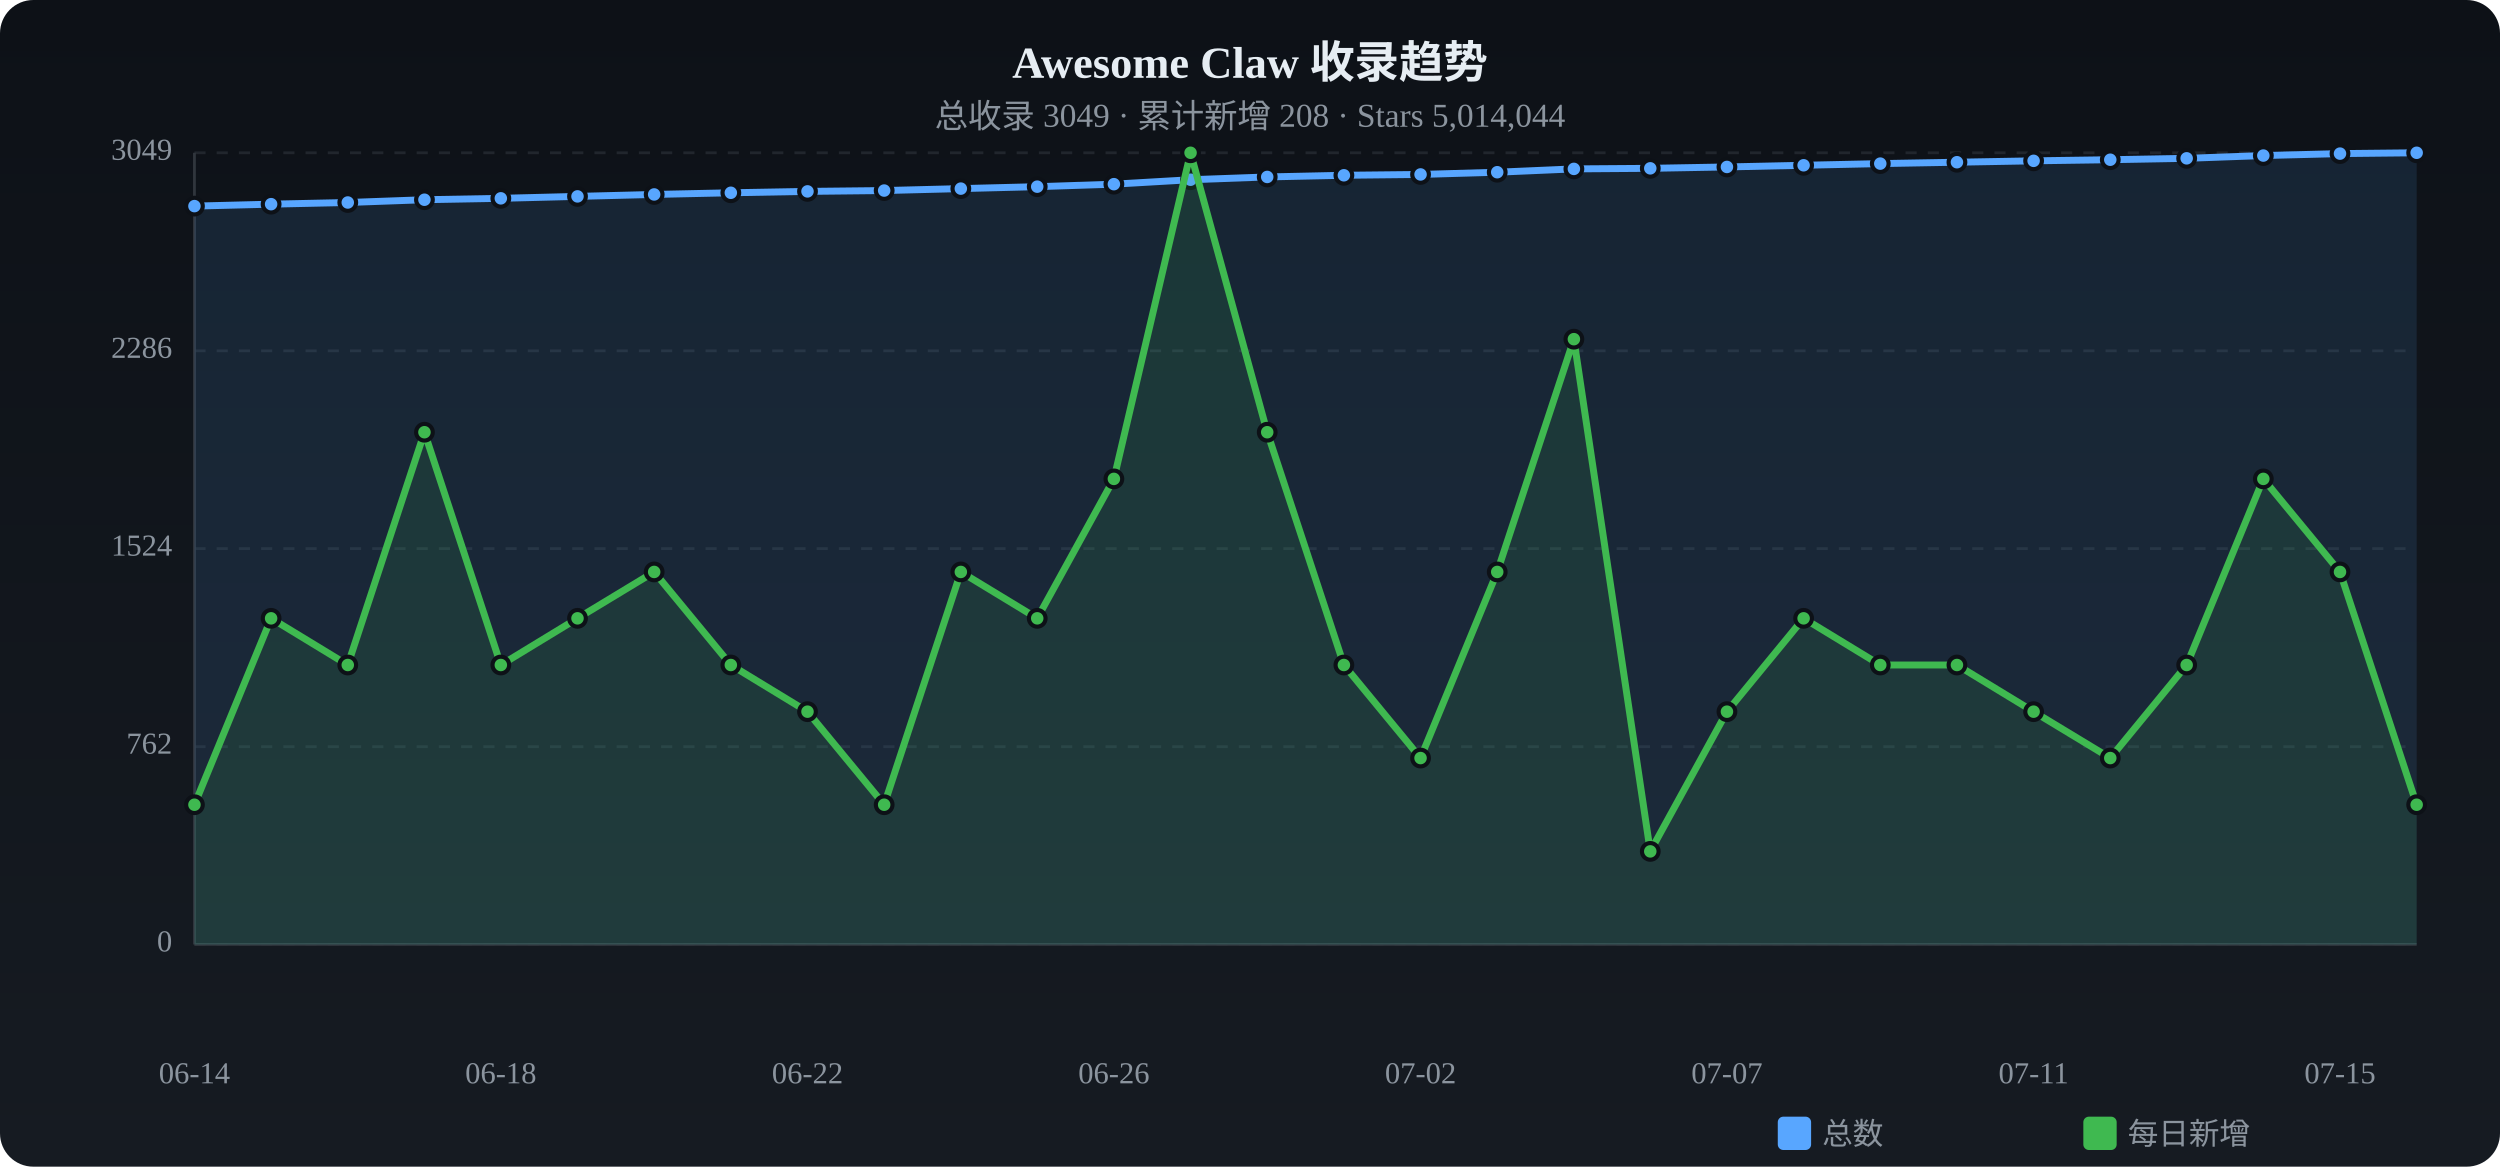
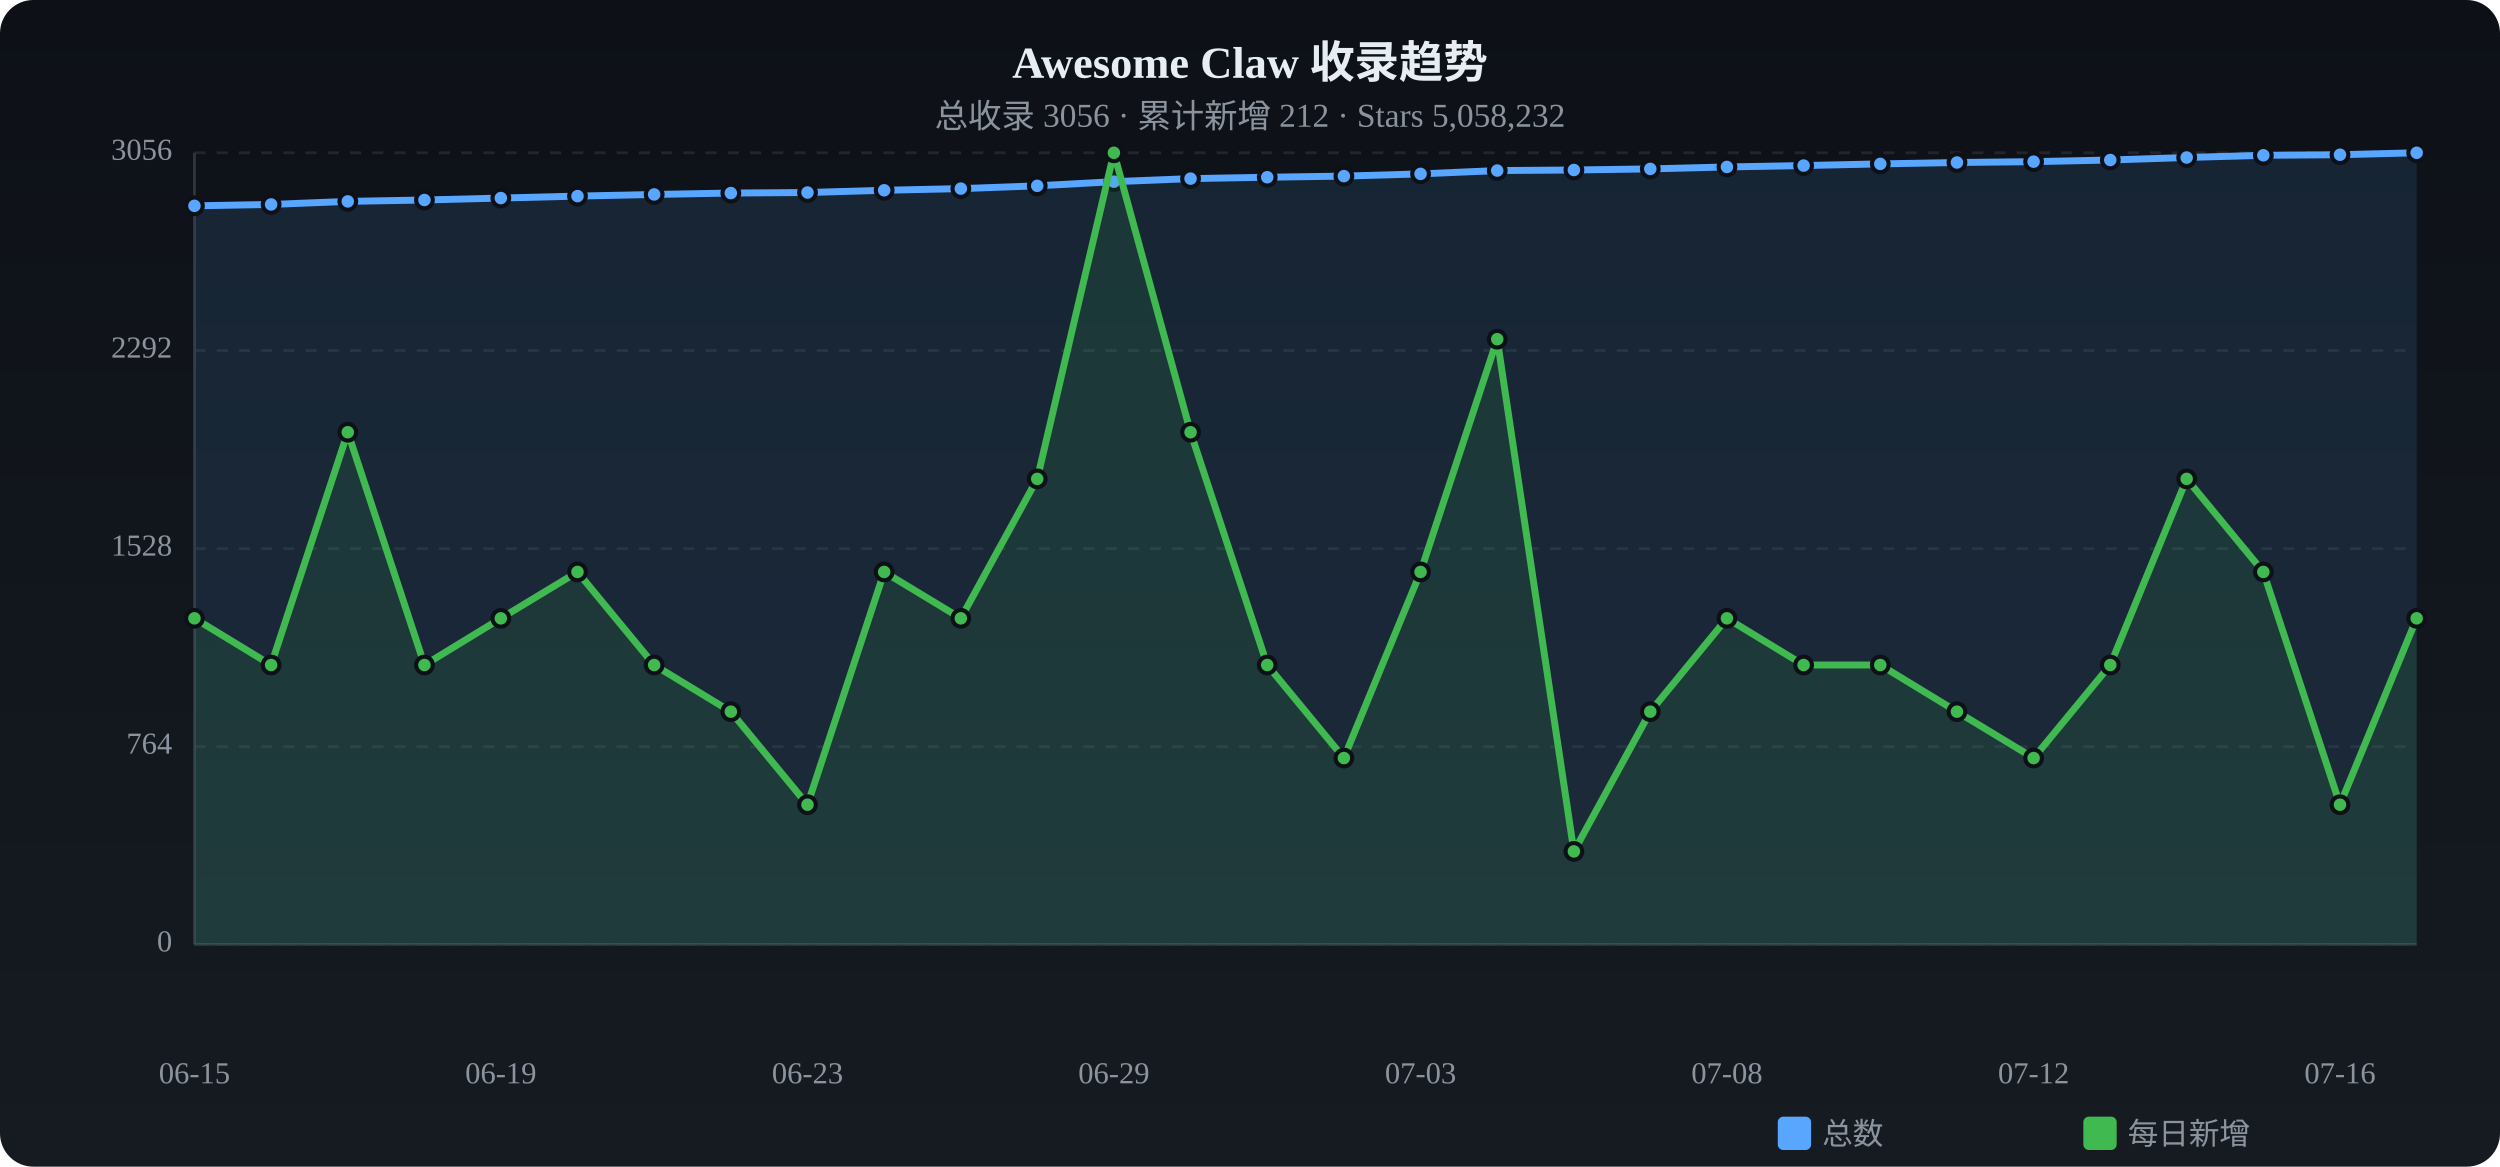
<svg xmlns="http://www.w3.org/2000/svg" viewBox="0 0 900 420" width="900" height="420">
  <defs>
    <linearGradient id="tbg" x1="0%" y1="0%" x2="0%" y2="100%">
      <stop offset="0%" stop-color="#0d1117" />
      <stop offset="100%" stop-color="#161b22" />
    </linearGradient>
  </defs>
  <rect width="900" height="420" rx="12" fill="url(#tbg)" />
  <text x="450.0" y="28" text-anchor="middle" fill="#e6edf3" font-size="16" font-weight="bold">Awesome Claw 收录趋势</text>
-   <text x="450.0" y="46" text-anchor="middle" fill="#8b949e" font-size="12">总收录 3049 · 累计新增 208 · Stars 5,014,044</text>
+   <text x="450.0" y="46" text-anchor="middle" fill="#8b949e" font-size="12">总收录 3056 · 累计新增 212 · Stars 5,058,232</text>
  <text x="62" y="340.0" text-anchor="end" fill="#8b949e" font-size="11" dominant-baseline="middle">0</text>
  <line x1="70" y1="340.0" x2="870" y2="340.0" stroke="#21262d" stroke-dasharray="4 4" />
-   <text x="62" y="268.8" text-anchor="end" fill="#8b949e" font-size="11" dominant-baseline="middle">762</text>
+   <text x="62" y="268.8" text-anchor="end" fill="#8b949e" font-size="11" dominant-baseline="middle">764</text>
  <line x1="70" y1="268.8" x2="870" y2="268.8" stroke="#21262d" stroke-dasharray="4 4" />
-   <text x="62" y="197.5" text-anchor="end" fill="#8b949e" font-size="11" dominant-baseline="middle">1524</text>
+   <text x="62" y="197.5" text-anchor="end" fill="#8b949e" font-size="11" dominant-baseline="middle">1528</text>
  <line x1="70" y1="197.5" x2="870" y2="197.5" stroke="#21262d" stroke-dasharray="4 4" />
-   <text x="62" y="126.3" text-anchor="end" fill="#8b949e" font-size="11" dominant-baseline="middle">2286</text>
-   <line x1="70" y1="126.3" x2="870" y2="126.3" stroke="#21262d" stroke-dasharray="4 4" />
-   <text x="62" y="55.0" text-anchor="end" fill="#8b949e" font-size="11" dominant-baseline="middle">3049</text>
+   <text x="62" y="126.2" text-anchor="end" fill="#8b949e" font-size="11" dominant-baseline="middle">2292</text>
+   <line x1="70" y1="126.2" x2="870" y2="126.2" stroke="#21262d" stroke-dasharray="4 4" />
+   <text x="62" y="55.0" text-anchor="end" fill="#8b949e" font-size="11" dominant-baseline="middle">3056</text>
  <line x1="70" y1="55.0" x2="870" y2="55.0" stroke="#21262d" stroke-dasharray="4 4" />
  <line x1="70" y1="55" x2="70" y2="340" stroke="#30363d" />
  <line x1="70" y1="340" x2="870" y2="340" stroke="#30363d" />
-   <path d="M70.0,74.2 L97.6,73.5 L125.2,72.9 L152.8,71.9 L180.3,71.4 L207.9,70.7 L235.5,70.0 L263.1,69.4 L290.7,68.9 L318.3,68.6 L345.9,67.9 L373.4,67.2 L401.0,66.3 L428.6,64.7 L456.2,63.7 L483.8,63.1 L511.4,62.8 L539.0,62.0 L566.6,60.8 L594.1,60.6 L621.7,60.1 L649.3,59.5 L676.9,58.9 L704.5,58.4 L732.1,57.9 L759.7,57.5 L787.2,57.0 L814.8,56.0 L842.4,55.3 L870.0,55.0 L870.0,340 L70.0,340 Z" fill="#58a6ff" opacity="0.12" />
-   <polyline points="70.0,74.2 97.6,73.5 125.2,72.9 152.8,71.9 180.3,71.4 207.9,70.7 235.5,70.0 263.1,69.4 290.7,68.9 318.3,68.6 345.9,67.9 373.4,67.2 401.0,66.3 428.6,64.7 456.2,63.7 483.8,63.1 511.4,62.8 539.0,62.0 566.6,60.8 594.1,60.6 621.7,60.1 649.3,59.5 676.9,58.9 704.5,58.4 732.1,57.9 759.7,57.5 787.2,57.0 814.8,56.0 842.4,55.3 870.0,55.0" fill="none" stroke="#58a6ff" stroke-width="2.5" stroke-linecap="round" stroke-linejoin="round" />
-   <circle cx="70.0" cy="74.2" r="3" fill="#58a6ff" stroke="#0d1117" stroke-width="1.5" />
-   <circle cx="97.6" cy="73.5" r="3" fill="#58a6ff" stroke="#0d1117" stroke-width="1.5" />
-   <circle cx="125.2" cy="72.9" r="3" fill="#58a6ff" stroke="#0d1117" stroke-width="1.5" />
-   <circle cx="152.8" cy="71.9" r="3" fill="#58a6ff" stroke="#0d1117" stroke-width="1.5" />
-   <circle cx="180.3" cy="71.4" r="3" fill="#58a6ff" stroke="#0d1117" stroke-width="1.5" />
-   <circle cx="207.9" cy="70.7" r="3" fill="#58a6ff" stroke="#0d1117" stroke-width="1.5" />
+   <path d="M70.0,74.1 L97.6,73.6 L125.2,72.5 L152.8,72.0 L180.3,71.3 L207.9,70.6 L235.5,70.0 L263.1,69.5 L290.7,69.3 L318.3,68.5 L345.9,67.9 L373.4,66.9 L401.0,65.4 L428.6,64.3 L456.2,63.8 L483.8,63.4 L511.4,62.6 L539.0,61.4 L566.6,61.2 L594.1,60.8 L621.7,60.1 L649.3,59.6 L676.9,59.0 L704.5,58.5 L732.1,58.2 L759.7,57.6 L787.2,56.7 L814.8,55.9 L842.4,55.7 L870.0,55.0 L870.0,340 L70.0,340 Z" fill="#58a6ff" opacity="0.12" />
+   <polyline points="70.0,74.1 97.6,73.6 125.2,72.5 152.8,72.0 180.3,71.3 207.9,70.6 235.5,70.0 263.1,69.5 290.7,69.3 318.3,68.5 345.9,67.9 373.4,66.9 401.0,65.4 428.6,64.3 456.2,63.8 483.8,63.4 511.4,62.6 539.0,61.4 566.6,61.2 594.1,60.8 621.7,60.1 649.3,59.6 676.9,59.0 704.5,58.5 732.1,58.2 759.7,57.6 787.2,56.7 814.8,55.9 842.4,55.7 870.0,55.0" fill="none" stroke="#58a6ff" stroke-width="2.5" stroke-linecap="round" stroke-linejoin="round" />
+   <circle cx="70.0" cy="74.1" r="3" fill="#58a6ff" stroke="#0d1117" stroke-width="1.5" />
+   <circle cx="97.6" cy="73.6" r="3" fill="#58a6ff" stroke="#0d1117" stroke-width="1.5" />
+   <circle cx="125.2" cy="72.5" r="3" fill="#58a6ff" stroke="#0d1117" stroke-width="1.5" />
+   <circle cx="152.8" cy="72.0" r="3" fill="#58a6ff" stroke="#0d1117" stroke-width="1.5" />
+   <circle cx="180.3" cy="71.3" r="3" fill="#58a6ff" stroke="#0d1117" stroke-width="1.5" />
+   <circle cx="207.9" cy="70.6" r="3" fill="#58a6ff" stroke="#0d1117" stroke-width="1.5" />
  <circle cx="235.5" cy="70.0" r="3" fill="#58a6ff" stroke="#0d1117" stroke-width="1.5" />
-   <circle cx="263.1" cy="69.4" r="3" fill="#58a6ff" stroke="#0d1117" stroke-width="1.5" />
-   <circle cx="290.7" cy="68.9" r="3" fill="#58a6ff" stroke="#0d1117" stroke-width="1.5" />
-   <circle cx="318.3" cy="68.6" r="3" fill="#58a6ff" stroke="#0d1117" stroke-width="1.5" />
+   <circle cx="263.1" cy="69.5" r="3" fill="#58a6ff" stroke="#0d1117" stroke-width="1.5" />
+   <circle cx="290.7" cy="69.3" r="3" fill="#58a6ff" stroke="#0d1117" stroke-width="1.5" />
+   <circle cx="318.3" cy="68.5" r="3" fill="#58a6ff" stroke="#0d1117" stroke-width="1.5" />
  <circle cx="345.9" cy="67.9" r="3" fill="#58a6ff" stroke="#0d1117" stroke-width="1.5" />
-   <circle cx="373.4" cy="67.2" r="3" fill="#58a6ff" stroke="#0d1117" stroke-width="1.5" />
-   <circle cx="401.0" cy="66.3" r="3" fill="#58a6ff" stroke="#0d1117" stroke-width="1.5" />
-   <circle cx="428.6" cy="64.7" r="3" fill="#58a6ff" stroke="#0d1117" stroke-width="1.5" />
-   <circle cx="456.2" cy="63.7" r="3" fill="#58a6ff" stroke="#0d1117" stroke-width="1.5" />
-   <circle cx="483.8" cy="63.1" r="3" fill="#58a6ff" stroke="#0d1117" stroke-width="1.5" />
-   <circle cx="511.4" cy="62.8" r="3" fill="#58a6ff" stroke="#0d1117" stroke-width="1.5" />
-   <circle cx="539.0" cy="62.0" r="3" fill="#58a6ff" stroke="#0d1117" stroke-width="1.5" />
-   <circle cx="566.6" cy="60.8" r="3" fill="#58a6ff" stroke="#0d1117" stroke-width="1.5" />
-   <circle cx="594.1" cy="60.6" r="3" fill="#58a6ff" stroke="#0d1117" stroke-width="1.5" />
+   <circle cx="373.4" cy="66.9" r="3" fill="#58a6ff" stroke="#0d1117" stroke-width="1.5" />
+   <circle cx="401.0" cy="65.4" r="3" fill="#58a6ff" stroke="#0d1117" stroke-width="1.5" />
+   <circle cx="428.6" cy="64.3" r="3" fill="#58a6ff" stroke="#0d1117" stroke-width="1.5" />
+   <circle cx="456.2" cy="63.8" r="3" fill="#58a6ff" stroke="#0d1117" stroke-width="1.5" />
+   <circle cx="483.8" cy="63.4" r="3" fill="#58a6ff" stroke="#0d1117" stroke-width="1.5" />
+   <circle cx="511.4" cy="62.6" r="3" fill="#58a6ff" stroke="#0d1117" stroke-width="1.5" />
+   <circle cx="539.0" cy="61.4" r="3" fill="#58a6ff" stroke="#0d1117" stroke-width="1.5" />
+   <circle cx="566.6" cy="61.2" r="3" fill="#58a6ff" stroke="#0d1117" stroke-width="1.5" />
+   <circle cx="594.1" cy="60.8" r="3" fill="#58a6ff" stroke="#0d1117" stroke-width="1.5" />
  <circle cx="621.7" cy="60.1" r="3" fill="#58a6ff" stroke="#0d1117" stroke-width="1.5" />
-   <circle cx="649.3" cy="59.5" r="3" fill="#58a6ff" stroke="#0d1117" stroke-width="1.5" />
-   <circle cx="676.9" cy="58.9" r="3" fill="#58a6ff" stroke="#0d1117" stroke-width="1.5" />
-   <circle cx="704.5" cy="58.4" r="3" fill="#58a6ff" stroke="#0d1117" stroke-width="1.5" />
-   <circle cx="732.1" cy="57.9" r="3" fill="#58a6ff" stroke="#0d1117" stroke-width="1.5" />
-   <circle cx="759.7" cy="57.5" r="3" fill="#58a6ff" stroke="#0d1117" stroke-width="1.5" />
-   <circle cx="787.2" cy="57.0" r="3" fill="#58a6ff" stroke="#0d1117" stroke-width="1.5" />
-   <circle cx="814.8" cy="56.0" r="3" fill="#58a6ff" stroke="#0d1117" stroke-width="1.5" />
-   <circle cx="842.4" cy="55.3" r="3" fill="#58a6ff" stroke="#0d1117" stroke-width="1.5" />
+   <circle cx="649.3" cy="59.6" r="3" fill="#58a6ff" stroke="#0d1117" stroke-width="1.5" />
+   <circle cx="676.9" cy="59.0" r="3" fill="#58a6ff" stroke="#0d1117" stroke-width="1.5" />
+   <circle cx="704.5" cy="58.5" r="3" fill="#58a6ff" stroke="#0d1117" stroke-width="1.5" />
+   <circle cx="732.1" cy="58.2" r="3" fill="#58a6ff" stroke="#0d1117" stroke-width="1.5" />
+   <circle cx="759.7" cy="57.6" r="3" fill="#58a6ff" stroke="#0d1117" stroke-width="1.5" />
+   <circle cx="787.2" cy="56.7" r="3" fill="#58a6ff" stroke="#0d1117" stroke-width="1.5" />
+   <circle cx="814.8" cy="55.9" r="3" fill="#58a6ff" stroke="#0d1117" stroke-width="1.5" />
+   <circle cx="842.4" cy="55.7" r="3" fill="#58a6ff" stroke="#0d1117" stroke-width="1.5" />
  <circle cx="870.0" cy="55.0" r="3" fill="#58a6ff" stroke="#0d1117" stroke-width="1.5" />
-   <path d="M70.0,289.7 L97.6,222.6 L125.2,239.4 L152.8,155.6 L180.3,239.4 L207.9,222.6 L235.5,205.9 L263.1,239.4 L290.7,256.2 L318.3,289.7 L345.9,205.9 L373.4,222.6 L401.0,172.4 L428.6,55.0 L456.2,155.6 L483.8,239.4 L511.4,272.9 L539.0,205.9 L566.6,122.1 L594.1,306.5 L621.7,256.2 L649.3,222.6 L676.9,239.4 L704.5,239.4 L732.1,256.2 L759.7,272.9 L787.2,239.4 L814.8,172.4 L842.4,205.9 L870.0,289.7 L870.0,340 L70.0,340 Z" fill="#3fb950" opacity="0.12" />
-   <polyline points="70.0,289.7 97.6,222.6 125.2,239.4 152.8,155.6 180.3,239.4 207.9,222.6 235.5,205.9 263.1,239.4 290.7,256.2 318.3,289.7 345.9,205.9 373.4,222.6 401.0,172.4 428.6,55.0 456.2,155.6 483.8,239.4 511.4,272.9 539.0,205.9 566.6,122.1 594.1,306.5 621.7,256.2 649.3,222.6 676.9,239.4 704.5,239.4 732.1,256.2 759.7,272.9 787.2,239.4 814.8,172.4 842.4,205.9 870.0,289.7" fill="none" stroke="#3fb950" stroke-width="2.5" stroke-linecap="round" stroke-linejoin="round" />
-   <circle cx="70.0" cy="289.7" r="3" fill="#3fb950" stroke="#0d1117" stroke-width="1.5" />
-   <circle cx="97.6" cy="222.6" r="3" fill="#3fb950" stroke="#0d1117" stroke-width="1.5" />
-   <circle cx="125.2" cy="239.4" r="3" fill="#3fb950" stroke="#0d1117" stroke-width="1.5" />
-   <circle cx="152.8" cy="155.6" r="3" fill="#3fb950" stroke="#0d1117" stroke-width="1.5" />
-   <circle cx="180.3" cy="239.4" r="3" fill="#3fb950" stroke="#0d1117" stroke-width="1.5" />
-   <circle cx="207.9" cy="222.6" r="3" fill="#3fb950" stroke="#0d1117" stroke-width="1.5" />
-   <circle cx="235.5" cy="205.9" r="3" fill="#3fb950" stroke="#0d1117" stroke-width="1.5" />
-   <circle cx="263.1" cy="239.4" r="3" fill="#3fb950" stroke="#0d1117" stroke-width="1.5" />
-   <circle cx="290.7" cy="256.2" r="3" fill="#3fb950" stroke="#0d1117" stroke-width="1.5" />
-   <circle cx="318.3" cy="289.7" r="3" fill="#3fb950" stroke="#0d1117" stroke-width="1.5" />
-   <circle cx="345.9" cy="205.9" r="3" fill="#3fb950" stroke="#0d1117" stroke-width="1.5" />
-   <circle cx="373.4" cy="222.6" r="3" fill="#3fb950" stroke="#0d1117" stroke-width="1.5" />
-   <circle cx="401.0" cy="172.4" r="3" fill="#3fb950" stroke="#0d1117" stroke-width="1.5" />
-   <circle cx="428.6" cy="55.0" r="3" fill="#3fb950" stroke="#0d1117" stroke-width="1.5" />
-   <circle cx="456.2" cy="155.6" r="3" fill="#3fb950" stroke="#0d1117" stroke-width="1.5" />
-   <circle cx="483.8" cy="239.4" r="3" fill="#3fb950" stroke="#0d1117" stroke-width="1.5" />
-   <circle cx="511.4" cy="272.9" r="3" fill="#3fb950" stroke="#0d1117" stroke-width="1.5" />
-   <circle cx="539.0" cy="205.9" r="3" fill="#3fb950" stroke="#0d1117" stroke-width="1.5" />
-   <circle cx="566.6" cy="122.1" r="3" fill="#3fb950" stroke="#0d1117" stroke-width="1.5" />
-   <circle cx="594.1" cy="306.5" r="3" fill="#3fb950" stroke="#0d1117" stroke-width="1.5" />
-   <circle cx="621.7" cy="256.2" r="3" fill="#3fb950" stroke="#0d1117" stroke-width="1.5" />
-   <circle cx="649.3" cy="222.6" r="3" fill="#3fb950" stroke="#0d1117" stroke-width="1.5" />
+   <path d="M70.0,222.6 L97.6,239.4 L125.2,155.6 L152.8,239.4 L180.3,222.6 L207.9,205.9 L235.5,239.4 L263.1,256.2 L290.7,289.7 L318.3,205.9 L345.9,222.6 L373.4,172.4 L401.0,55.0 L428.6,155.6 L456.2,239.4 L483.8,272.9 L511.4,205.9 L539.0,122.1 L566.6,306.5 L594.1,256.2 L621.7,222.6 L649.3,239.4 L676.9,239.4 L704.5,256.2 L732.1,272.9 L759.7,239.4 L787.2,172.4 L814.8,205.9 L842.4,289.7 L870.0,222.6 L870.0,340 L70.0,340 Z" fill="#3fb950" opacity="0.12" />
+   <polyline points="70.0,222.6 97.6,239.4 125.2,155.6 152.8,239.4 180.3,222.6 207.9,205.9 235.5,239.4 263.1,256.2 290.7,289.7 318.3,205.9 345.9,222.6 373.4,172.4 401.0,55.0 428.6,155.6 456.2,239.4 483.8,272.9 511.4,205.9 539.0,122.1 566.6,306.5 594.1,256.2 621.7,222.6 649.3,239.4 676.9,239.4 704.5,256.2 732.1,272.9 759.7,239.4 787.2,172.4 814.8,205.9 842.4,289.7 870.0,222.6" fill="none" stroke="#3fb950" stroke-width="2.5" stroke-linecap="round" stroke-linejoin="round" />
+   <circle cx="70.0" cy="222.6" r="3" fill="#3fb950" stroke="#0d1117" stroke-width="1.5" />
+   <circle cx="97.6" cy="239.4" r="3" fill="#3fb950" stroke="#0d1117" stroke-width="1.5" />
+   <circle cx="125.2" cy="155.6" r="3" fill="#3fb950" stroke="#0d1117" stroke-width="1.5" />
+   <circle cx="152.8" cy="239.4" r="3" fill="#3fb950" stroke="#0d1117" stroke-width="1.5" />
+   <circle cx="180.3" cy="222.6" r="3" fill="#3fb950" stroke="#0d1117" stroke-width="1.5" />
+   <circle cx="207.9" cy="205.9" r="3" fill="#3fb950" stroke="#0d1117" stroke-width="1.5" />
+   <circle cx="235.5" cy="239.4" r="3" fill="#3fb950" stroke="#0d1117" stroke-width="1.5" />
+   <circle cx="263.1" cy="256.2" r="3" fill="#3fb950" stroke="#0d1117" stroke-width="1.5" />
+   <circle cx="290.7" cy="289.7" r="3" fill="#3fb950" stroke="#0d1117" stroke-width="1.5" />
+   <circle cx="318.3" cy="205.9" r="3" fill="#3fb950" stroke="#0d1117" stroke-width="1.5" />
+   <circle cx="345.9" cy="222.6" r="3" fill="#3fb950" stroke="#0d1117" stroke-width="1.5" />
+   <circle cx="373.4" cy="172.4" r="3" fill="#3fb950" stroke="#0d1117" stroke-width="1.5" />
+   <circle cx="401.0" cy="55.0" r="3" fill="#3fb950" stroke="#0d1117" stroke-width="1.5" />
+   <circle cx="428.6" cy="155.6" r="3" fill="#3fb950" stroke="#0d1117" stroke-width="1.5" />
+   <circle cx="456.2" cy="239.4" r="3" fill="#3fb950" stroke="#0d1117" stroke-width="1.5" />
+   <circle cx="483.8" cy="272.9" r="3" fill="#3fb950" stroke="#0d1117" stroke-width="1.5" />
+   <circle cx="511.4" cy="205.9" r="3" fill="#3fb950" stroke="#0d1117" stroke-width="1.5" />
+   <circle cx="539.0" cy="122.1" r="3" fill="#3fb950" stroke="#0d1117" stroke-width="1.5" />
+   <circle cx="566.6" cy="306.5" r="3" fill="#3fb950" stroke="#0d1117" stroke-width="1.5" />
+   <circle cx="594.1" cy="256.2" r="3" fill="#3fb950" stroke="#0d1117" stroke-width="1.5" />
+   <circle cx="621.7" cy="222.6" r="3" fill="#3fb950" stroke="#0d1117" stroke-width="1.5" />
+   <circle cx="649.3" cy="239.4" r="3" fill="#3fb950" stroke="#0d1117" stroke-width="1.5" />
  <circle cx="676.9" cy="239.4" r="3" fill="#3fb950" stroke="#0d1117" stroke-width="1.5" />
-   <circle cx="704.5" cy="239.4" r="3" fill="#3fb950" stroke="#0d1117" stroke-width="1.5" />
-   <circle cx="732.1" cy="256.2" r="3" fill="#3fb950" stroke="#0d1117" stroke-width="1.5" />
-   <circle cx="759.7" cy="272.9" r="3" fill="#3fb950" stroke="#0d1117" stroke-width="1.5" />
-   <circle cx="787.2" cy="239.4" r="3" fill="#3fb950" stroke="#0d1117" stroke-width="1.5" />
-   <circle cx="814.8" cy="172.4" r="3" fill="#3fb950" stroke="#0d1117" stroke-width="1.5" />
-   <circle cx="842.4" cy="205.9" r="3" fill="#3fb950" stroke="#0d1117" stroke-width="1.5" />
-   <circle cx="870.0" cy="289.7" r="3" fill="#3fb950" stroke="#0d1117" stroke-width="1.5" />
-   <text x="70.0" y="390" text-anchor="middle" fill="#8b949e" font-size="11">06-14</text>
-   <text x="180.3" y="390" text-anchor="middle" fill="#8b949e" font-size="11">06-18</text>
-   <text x="290.7" y="390" text-anchor="middle" fill="#8b949e" font-size="11">06-22</text>
-   <text x="401.0" y="390" text-anchor="middle" fill="#8b949e" font-size="11">06-26</text>
-   <text x="511.4" y="390" text-anchor="middle" fill="#8b949e" font-size="11">07-02</text>
-   <text x="621.7" y="390" text-anchor="middle" fill="#8b949e" font-size="11">07-07</text>
-   <text x="732.1" y="390" text-anchor="middle" fill="#8b949e" font-size="11">07-11</text>
-   <text x="842.4" y="390" text-anchor="middle" fill="#8b949e" font-size="11">07-15</text>
+   <circle cx="704.5" cy="256.2" r="3" fill="#3fb950" stroke="#0d1117" stroke-width="1.5" />
+   <circle cx="732.1" cy="272.9" r="3" fill="#3fb950" stroke="#0d1117" stroke-width="1.5" />
+   <circle cx="759.7" cy="239.4" r="3" fill="#3fb950" stroke="#0d1117" stroke-width="1.5" />
+   <circle cx="787.2" cy="172.4" r="3" fill="#3fb950" stroke="#0d1117" stroke-width="1.5" />
+   <circle cx="814.8" cy="205.9" r="3" fill="#3fb950" stroke="#0d1117" stroke-width="1.5" />
+   <circle cx="842.4" cy="289.7" r="3" fill="#3fb950" stroke="#0d1117" stroke-width="1.5" />
+   <circle cx="870.0" cy="222.6" r="3" fill="#3fb950" stroke="#0d1117" stroke-width="1.5" />
+   <text x="70.0" y="390" text-anchor="middle" fill="#8b949e" font-size="11">06-15</text>
+   <text x="180.3" y="390" text-anchor="middle" fill="#8b949e" font-size="11">06-19</text>
+   <text x="290.7" y="390" text-anchor="middle" fill="#8b949e" font-size="11">06-23</text>
+   <text x="401.0" y="390" text-anchor="middle" fill="#8b949e" font-size="11">06-29</text>
+   <text x="511.4" y="390" text-anchor="middle" fill="#8b949e" font-size="11">07-03</text>
+   <text x="621.7" y="390" text-anchor="middle" fill="#8b949e" font-size="11">07-08</text>
+   <text x="732.1" y="390" text-anchor="middle" fill="#8b949e" font-size="11">07-12</text>
+   <text x="842.4" y="390" text-anchor="middle" fill="#8b949e" font-size="11">07-16</text>
  <rect x="640" y="402" width="12" height="12" rx="2" fill="#58a6ff" />
  <text x="656" y="412" fill="#8b949e" font-size="11">总数</text>
  <rect x="750" y="402" width="12" height="12" rx="2" fill="#3fb950" />
  <text x="766" y="412" fill="#8b949e" font-size="11">每日新增</text>
</svg>
